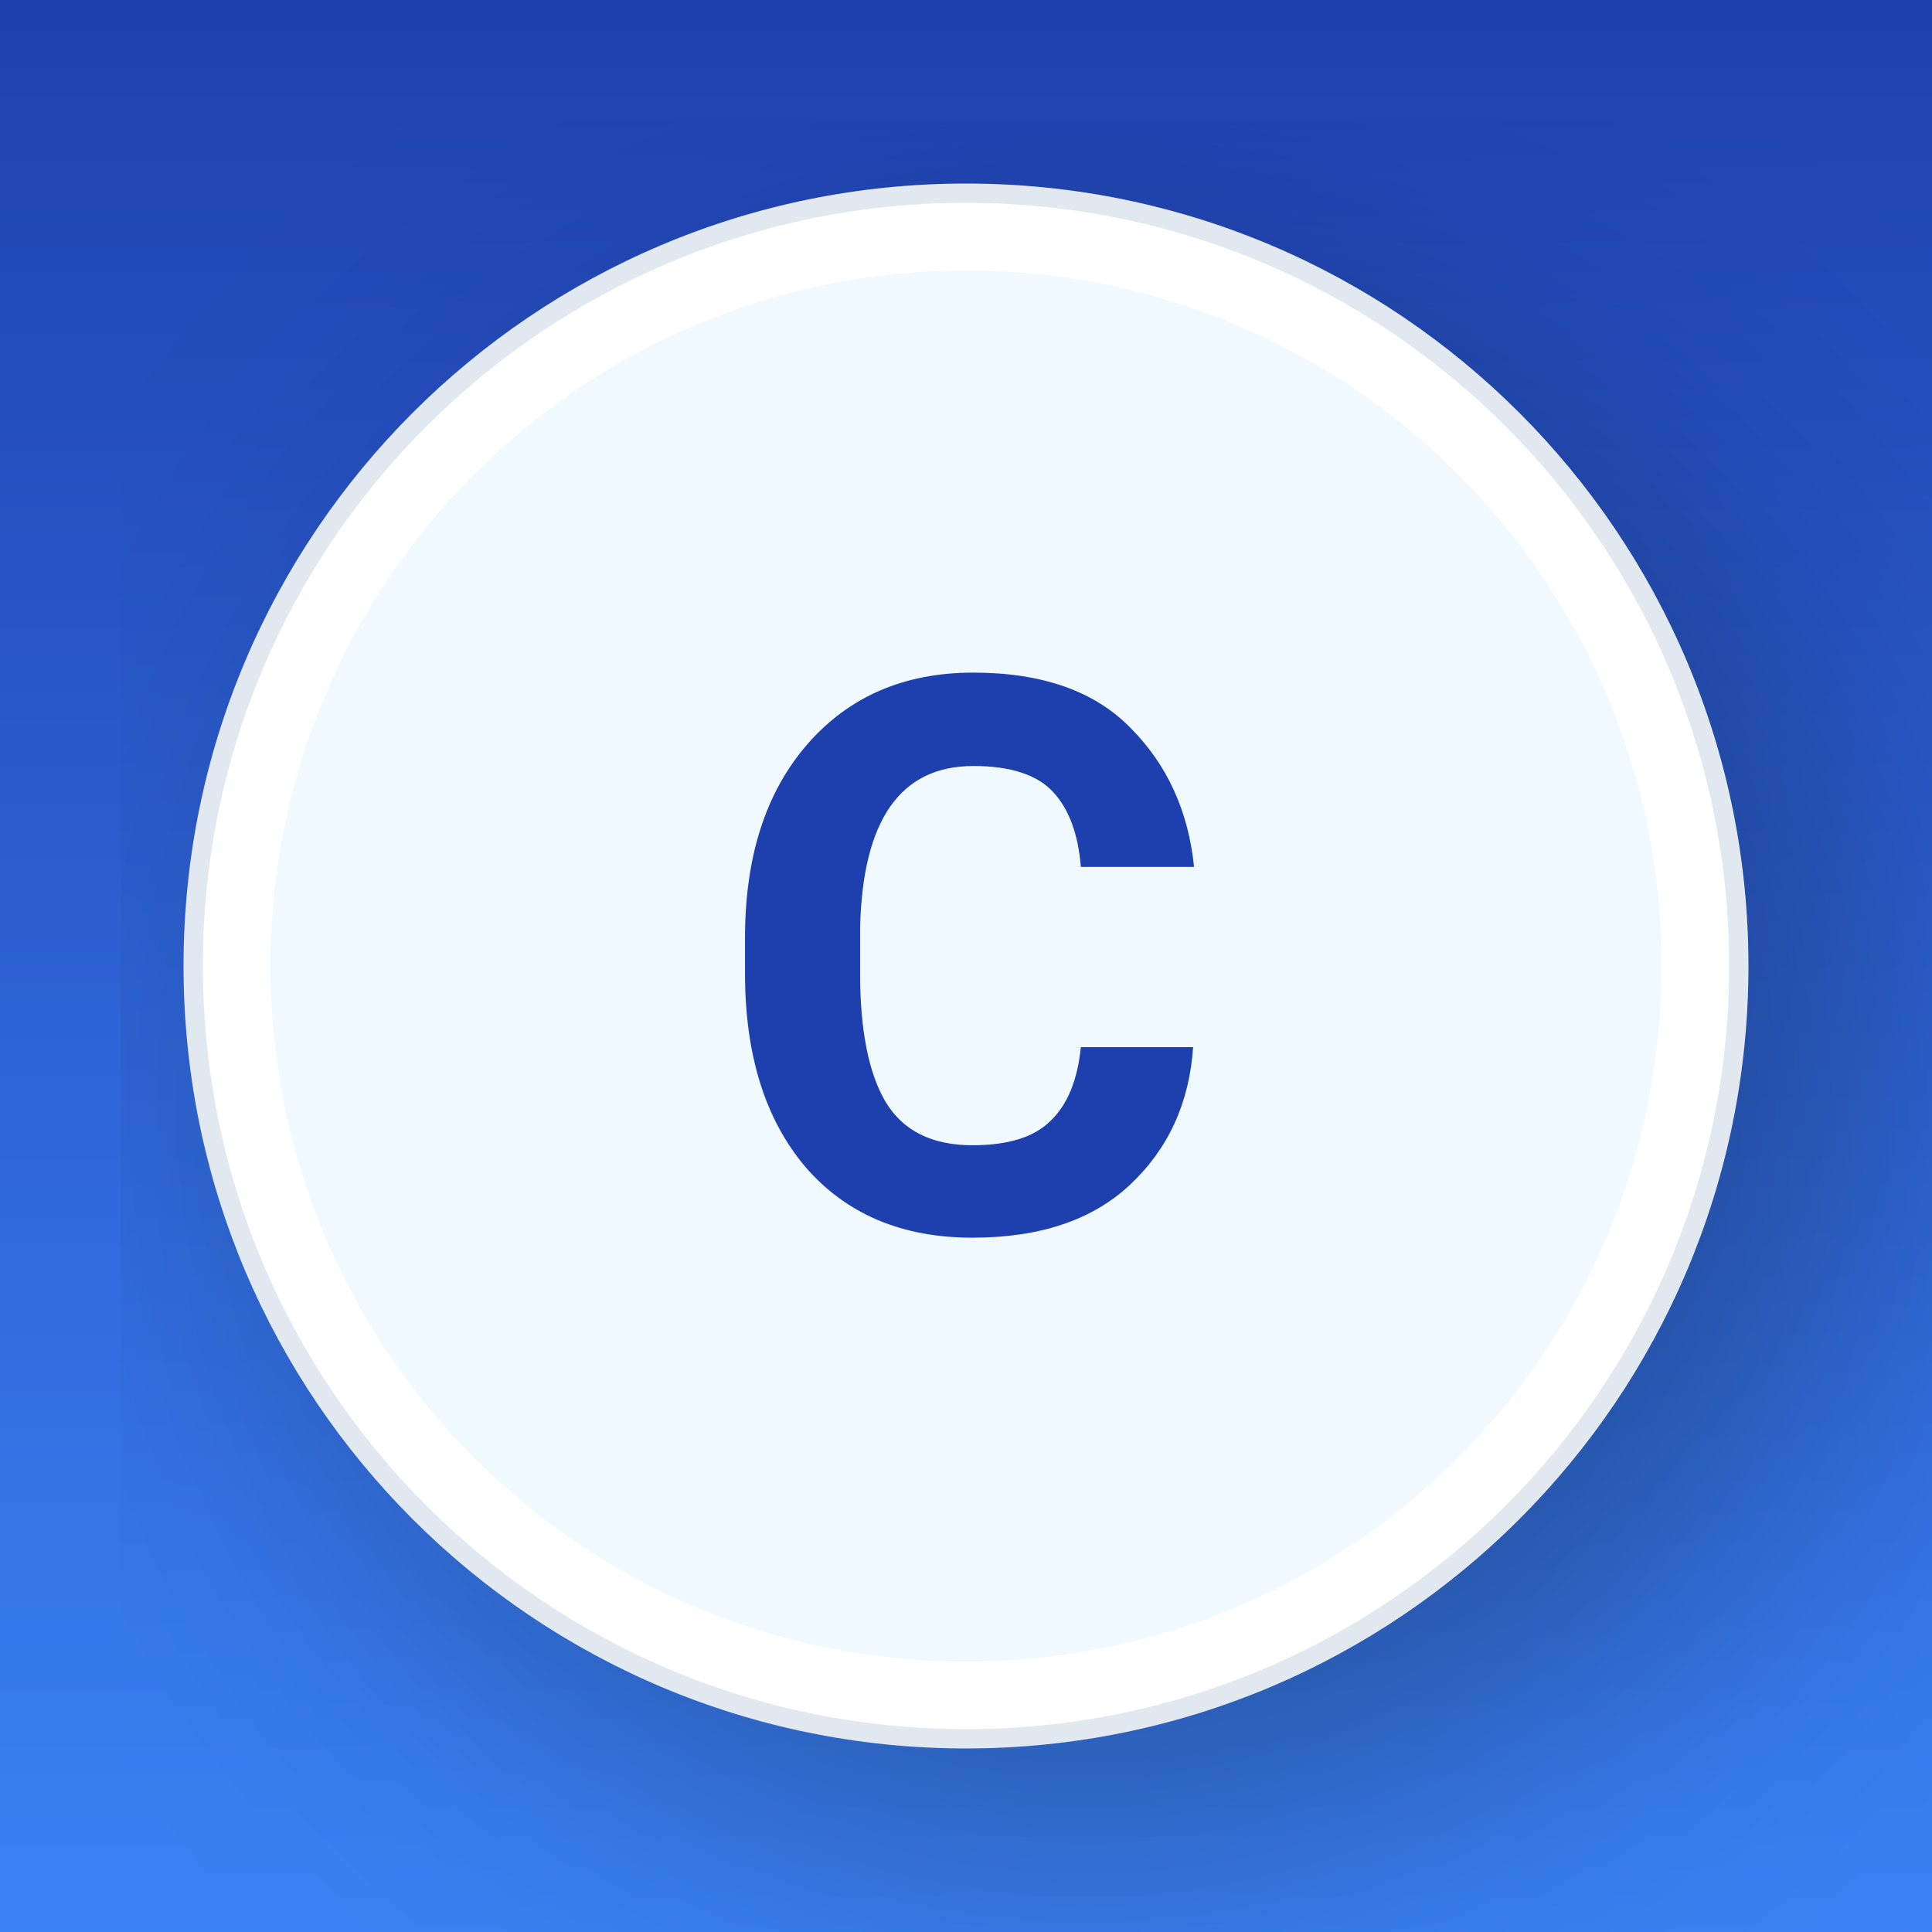
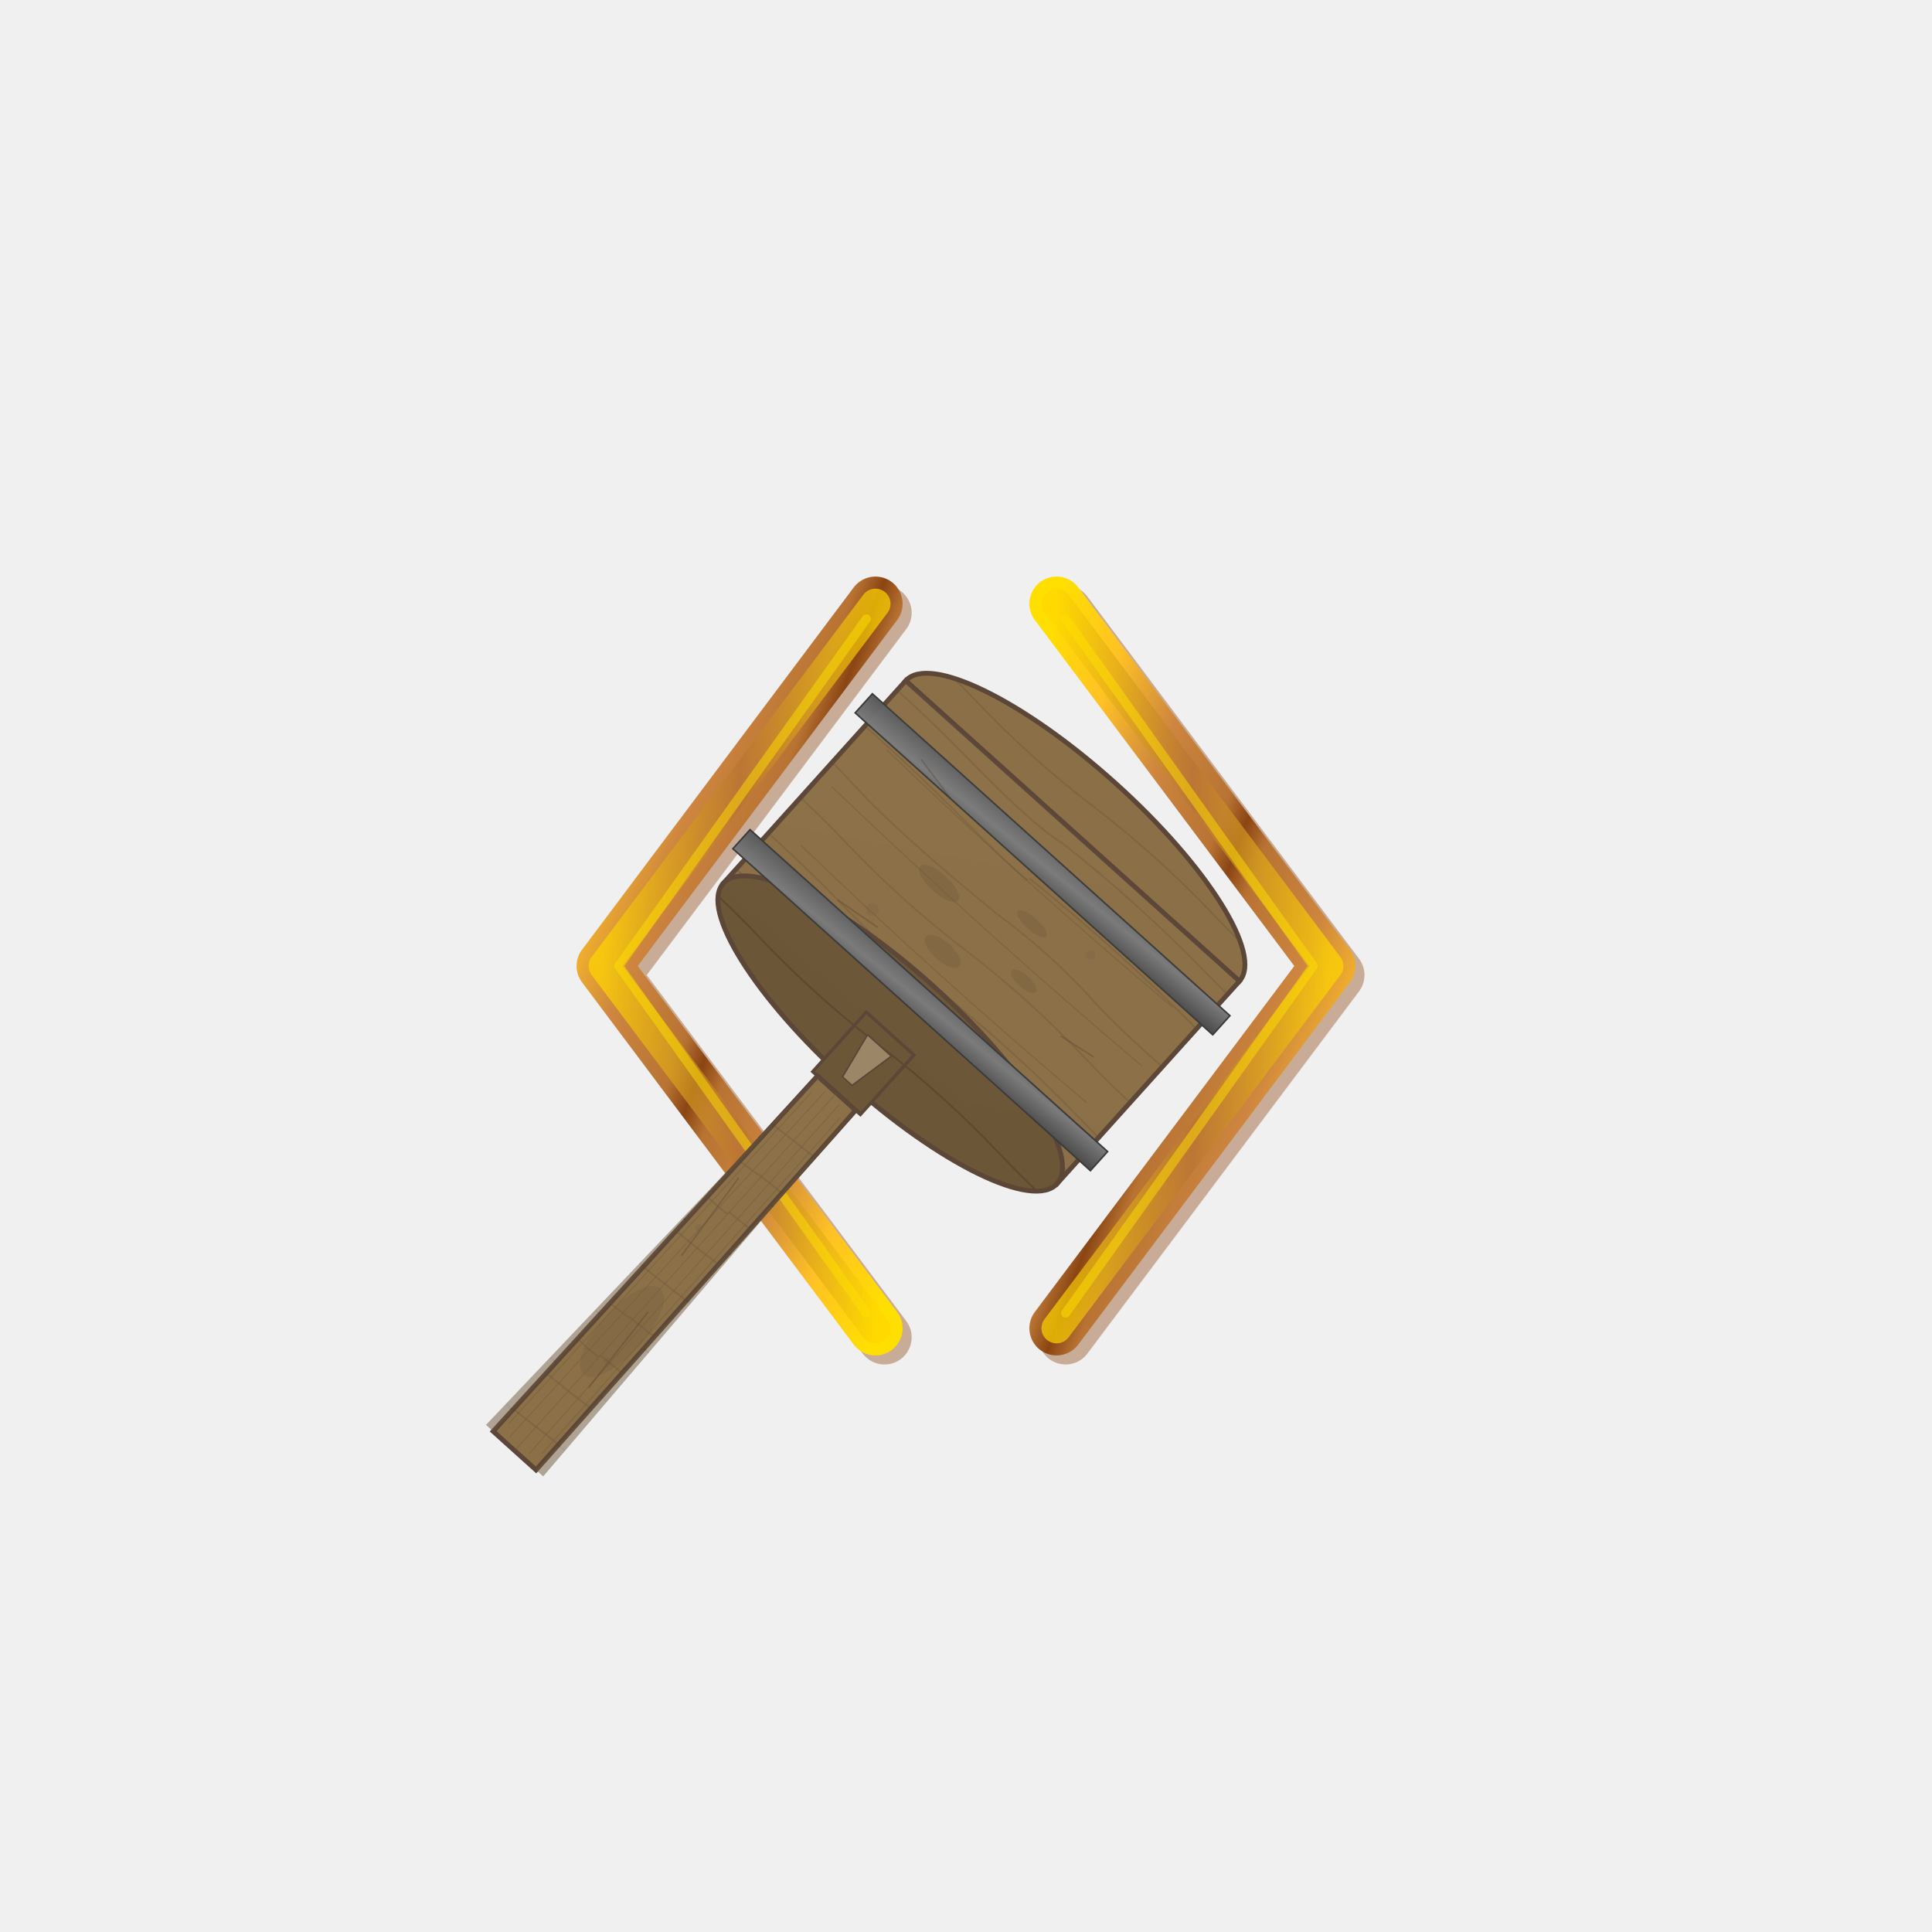
- <svg xmlns="http://www.w3.org/2000/svg" width="32" height="32" viewBox="0 0 32 32">
+ <svg xmlns="http://www.w3.org/2000/svg" version="1.0" width="512" height="512" viewBox="0 0 512 512" preserveAspectRatio="xMidYMid meet">
  <defs>
-     <linearGradient id="bgGradient" x1="0%" y1="0%" x2="0%" y2="100%">
-       <stop offset="0%" style="stop-color:#1e40af;stop-opacity:1" />
-       <stop offset="100%" style="stop-color:#3b82f6;stop-opacity:1" />
+     <pattern id="oakGrain" x="0" y="0" width="100" height="200" patternUnits="userSpaceOnUse">
+       <rect width="100" height="200" fill="#8B6F47" />
+       <path d="M0,10 Q25,8 50,10 T100,10" stroke="#6B5637" stroke-width="0.5" fill="none" opacity="0.4" />
+       <path d="M0,25 Q30,23 60,25 T100,25" stroke="#6B5637" stroke-width="0.5" fill="none" opacity="0.4" />
+       <path d="M0,40 Q35,38 70,40 T100,40" stroke="#6B5637" stroke-width="0.5" fill="none" opacity="0.4" />
+       <path d="M0,55 Q20,53 40,55 T100,55" stroke="#6B5637" stroke-width="0.5" fill="none" opacity="0.4" />
+       <path d="M0,70 Q25,68 50,70 T100,70" stroke="#6B5637" stroke-width="0.5" fill="none" opacity="0.4" />
+       <path d="M0,85 Q30,83 60,85 T100,85" stroke="#6B5637" stroke-width="0.5" fill="none" opacity="0.4" />
+       <path d="M0,100 Q35,98 70,100 T100,100" stroke="#6B5637" stroke-width="0.5" fill="none" opacity="0.4" />
+       <path d="M0,115 Q20,113 40,115 T100,115" stroke="#6B5637" stroke-width="0.5" fill="none" opacity="0.4" />
+       <path d="M0,130 Q25,128 50,130 T100,130" stroke="#6B5637" stroke-width="0.5" fill="none" opacity="0.4" />
+       <path d="M0,145 Q30,143 60,145 T100,145" stroke="#6B5637" stroke-width="0.5" fill="none" opacity="0.4" />
+       <path d="M0,160 Q35,158 70,160 T100,160" stroke="#6B5637" stroke-width="0.5" fill="none" opacity="0.4" />
+       <path d="M0,175 Q20,173 40,175 T100,175" stroke="#6B5637" stroke-width="0.5" fill="none" opacity="0.4" />
+       <path d="M0,190 Q25,188 50,190 T100,190" stroke="#6B5637" stroke-width="0.5" fill="none" opacity="0.4" />
+     </pattern>
+     <pattern id="oakGrainDark" x="0" y="0" width="100" height="200" patternUnits="userSpaceOnUse">
+       <rect width="100" height="200" fill="#6B5637" />
+       <path d="M0,10 Q25,8 50,10 T100,10" stroke="#4B3627" stroke-width="0.5" fill="none" opacity="0.5" />
+       <path d="M0,30 Q30,28 60,30 T100,30" stroke="#4B3627" stroke-width="0.5" fill="none" opacity="0.5" />
+       <path d="M0,50 Q35,48 70,50 T100,50" stroke="#4B3627" stroke-width="0.5" fill="none" opacity="0.5" />
+       <path d="M0,70 Q20,68 40,70 T100,70" stroke="#4B3627" stroke-width="0.5" fill="none" opacity="0.5" />
+       <path d="M0,90 Q25,88 50,90 T100,90" stroke="#4B3627" stroke-width="0.5" fill="none" opacity="0.5" />
+       <path d="M0,110 Q30,108 60,110 T100,110" stroke="#4B3627" stroke-width="0.5" fill="none" opacity="0.5" />
+       <path d="M0,130 Q35,128 70,130 T100,130" stroke="#4B3627" stroke-width="0.5" fill="none" opacity="0.5" />
+       <path d="M0,150 Q20,148 40,150 T100,150" stroke="#4B3627" stroke-width="0.5" fill="none" opacity="0.5" />
+       <path d="M0,170 Q25,168 50,170 T100,170" stroke="#4B3627" stroke-width="0.5" fill="none" opacity="0.5" />
+       <path d="M0,190 Q30,188 60,190 T100,190" stroke="#4B3627" stroke-width="0.5" fill="none" opacity="0.5" />
+     </pattern>
+     <linearGradient id="ironGradient" x1="0%" y1="0%" x2="100%" y2="100%">
+       <stop offset="0%" style="stop-color:#5A5A5A;stop-opacity:1" />
+       <stop offset="50%" style="stop-color:#7A7A7A;stop-opacity:1" />
+       <stop offset="100%" style="stop-color:#4A4A4A;stop-opacity:1" />
    </linearGradient>
-     <filter id="shadow" x="-50%" y="-50%" width="200%" height="200%">
-       <feDropShadow dx="2" dy="2" stdDeviation="3" flood-opacity="0.3" />
-     </filter>
+     <linearGradient id="oilSheen" x1="0%" y1="0%" x2="100%" y2="100%">
+       <stop offset="0%" style="stop-color:#FFFFFF;stop-opacity:0.1" />
+       <stop offset="50%" style="stop-color:#FFFFFF;stop-opacity:0.05" />
+       <stop offset="100%" style="stop-color:#FFFFFF;stop-opacity:0" />
+     </linearGradient>
+     <linearGradient id="metalGradient" x1="0%" y1="0%" x2="100%" y2="100%">
+       <stop offset="0%" style="stop-color:#FFDF00;stop-opacity:1" />
+       <stop offset="15%" style="stop-color:#FFC125;stop-opacity:1" />
+       <stop offset="30%" style="stop-color:#CD853F;stop-opacity:1" />
+       <stop offset="45%" style="stop-color:#B87333;stop-opacity:1" />
+       <stop offset="50%" style="stop-color:#8B4513;stop-opacity:1" />
+       <stop offset="55%" style="stop-color:#B87333;stop-opacity:1" />
+       <stop offset="70%" style="stop-color:#CD853F;stop-opacity:1" />
+       <stop offset="85%" style="stop-color:#FFC125;stop-opacity:1" />
+       <stop offset="100%" style="stop-color:#FFDF00;stop-opacity:1" />
+     </linearGradient>
+     <linearGradient id="bracketGradient" x1="0%" y1="0%" x2="100%" y2="0%">
+       <stop offset="0%" style="stop-color:#FFD700;stop-opacity:1" />
+       <stop offset="50%" style="stop-color:#B87333;stop-opacity:1" />
+       <stop offset="100%" style="stop-color:#FFD700;stop-opacity:1" />
+     </linearGradient>
  </defs>
-   <rect width="32" height="32" fill="url(#bgGradient)" />
-   <circle cx="16" cy="16" r="12.8" fill="white" filter="url(#shadow)" />
-   <circle cx="16" cy="16" r="11.52" fill="#f0f9ff" />
-   <text x="16" y="16" font-family="-apple-system, BlinkMacSystemFont, 'Segoe UI', Roboto, sans-serif" font-size="12.8" font-weight="bold" fill="#1e40af" text-anchor="middle" dominant-baseline="central">C</text>
-   <circle cx="16" cy="16" r="12.8" fill="none" stroke="#e2e8f0" stroke-width="0.32" />
+   <g transform="translate(256, 256) scale(0.8)">
+     <g transform="translate(-75, 0)">
+       <path d="M 45 -120 L -45 0 L 45 120" stroke="#8B4513" stroke-width="18" fill="none" stroke-linecap="round" stroke-linejoin="round" opacity="0.4" transform="translate(3, 3)" />
+       <path d="M 45 -120 L -45 0 L 45 120" stroke="url(#metalGradient)" stroke-width="18" fill="none" stroke-linecap="round" stroke-linejoin="round" />
+       <path d="M 45 -120 L -45 0 L 45 120" stroke="url(#bracketGradient)" stroke-width="10" fill="none" stroke-linecap="round" stroke-linejoin="round" opacity="0.7" />
+       <path d="M 42 -115 L -40 0 L 42 115" stroke="#FFDF00" stroke-width="3" fill="none" stroke-linecap="round" stroke-linejoin="round" opacity="0.5" />
+     </g>
+     <g transform="translate(75, 0)">
+       <path d="M -45 -120 L 45 0 L -45 120" stroke="#8B4513" stroke-width="18" fill="none" stroke-linecap="round" stroke-linejoin="round" opacity="0.4" transform="translate(3, 3)" />
+       <path d="M -45 -120 L 45 0 L -45 120" stroke="url(#metalGradient)" stroke-width="18" fill="none" stroke-linecap="round" stroke-linejoin="round" />
+       <path d="M -45 -120 L 45 0 L -45 120" stroke="url(#bracketGradient)" stroke-width="10" fill="none" stroke-linecap="round" stroke-linejoin="round" opacity="0.7" />
+       <path d="M -42 -115 L 40 0 L -42 115" stroke="#FFDF00" stroke-width="3" fill="none" stroke-linecap="round" stroke-linejoin="round" opacity="0.5" />
+     </g>
+   </g>
+   <g transform="translate(216, 296) rotate(42) scale(0.85)">
+     <g id="malletHead">
+       <ellipse cx="0" cy="-120" rx="70" ry="20" fill="url(#oakGrain)" stroke="#5B4637" stroke-width="1.5" />
+       <rect x="-70" y="-120" width="140" height="85" fill="url(#oakGrain)" stroke="#5B4637" stroke-width="1.5" />
+       <ellipse cx="0" cy="-35" rx="70" ry="20" fill="url(#oakGrainDark)" stroke="#5B4637" stroke-width="1.5" />
+       <rect x="-75" y="-110" width="150" height="8" fill="url(#ironGradient)" stroke="#3A3A3A" stroke-width="0.5" />
+       <rect x="-75" y="-53" width="150" height="8" fill="url(#ironGradient)" stroke="#3A3A3A" stroke-width="0.5" />
+       <ellipse cx="-20" cy="-80" rx="8" ry="3" fill="#6B5637" opacity="0.3" />
+       <ellipse cx="10" cy="-90" rx="6" ry="2" fill="#6B5637" opacity="0.3" />
+       <ellipse cx="-5" cy="-65" rx="7" ry="3" fill="#6B5637" opacity="0.3" />
+       <ellipse cx="20" cy="-75" rx="5" ry="2" fill="#6B5637" opacity="0.3" />
+       <path d="M-60,-100 Q0,-98 60,-100" stroke="#6B5637" stroke-width="0.3" fill="none" opacity="0.5" />
+       <path d="M-65,-80 Q0,-78 65,-80" stroke="#6B5637" stroke-width="0.3" fill="none" opacity="0.5" />
+       <path d="M-60,-60 Q0,-58 60,-60" stroke="#6B5637" stroke-width="0.3" fill="none" opacity="0.5" />
+     </g>
+     <g id="handle">
+       <rect x="-10" y="-35" width="20" height="25" fill="url(#oakGrainDark)" stroke="#5B4637" stroke-width="1" />
+       <path d="M-8,-10 L-9,140 L9,140 L8,-10 Z" fill="url(#oakGrain)" stroke="#5B4637" stroke-width="1.5" />
+       <path d="M-8,-10 Q-10,65 -12,140 L-9,140 Z" fill="url(#oakGrainDark)" opacity="0.5" />
+       <path d="M8,-10 Q10,65 12,140 L9,140 Z" fill="url(#oakGrainDark)" opacity="0.5" />
+       <ellipse cx="0" cy="90" rx="7" ry="18" fill="#6B5637" opacity="0.2" />
+       <line x1="-6" y1="-5" x2="-7" y2="135" stroke="#6B5637" stroke-width="0.3" opacity="0.4" />
+       <line x1="-3" y1="-8" x2="-4" y2="138" stroke="#6B5637" stroke-width="0.3" opacity="0.4" />
+       <line x1="0" y1="-10" x2="0" y2="140" stroke="#6B5637" stroke-width="0.3" opacity="0.4" />
+       <line x1="3" y1="-8" x2="4" y2="138" stroke="#6B5637" stroke-width="0.3" opacity="0.4" />
+       <line x1="6" y1="-5" x2="7" y2="135" stroke="#6B5637" stroke-width="0.3" opacity="0.4" />
+       <path d="M-5,-30 L-2,-15 L2,-15 L5,-30 Z" fill="#9B8667" stroke="#5B4637" stroke-width="0.5" />
+     </g>
+     <g id="aging" opacity="0.3">
+       <line x1="-50" y1="-105" x2="-35" y2="-102" stroke="#4B3627" stroke-width="0.5" />
+       <line x1="40" y1="-70" x2="52" y2="-72" stroke="#4B3627" stroke-width="0.5" />
+       <line x1="-40" y1="-55" x2="-25" y2="-57" stroke="#4B3627" stroke-width="0.5" />
+       <line x1="-5" y1="30" x2="-2" y2="60" stroke="#4B3627" stroke-width="0.5" />
+       <line x1="2" y1="80" x2="4" y2="110" stroke="#4B3627" stroke-width="0.5" />
+       <circle cx="-30" cy="-60" r="2" fill="#5B4637" opacity="0.4" />
+       <circle cx="30" cy="-95" r="1.5" fill="#5B4637" opacity="0.4" />
+       <circle cx="-4" cy="50" r="1" fill="#5B4637" opacity="0.4" />
+       <circle cx="3" cy="100" r="1.2" fill="#5B4637" opacity="0.4" />
+     </g>
+     <g id="sheen" opacity="0.15">
+       <rect x="-70" y="-120" width="140" height="85" fill="url(#oilSheen)" />
+       <path d="M-8,-10 L-9,140 L9,140 L8,-10 Z" fill="url(#oilSheen)" />
+     </g>
+   </g>
</svg>
